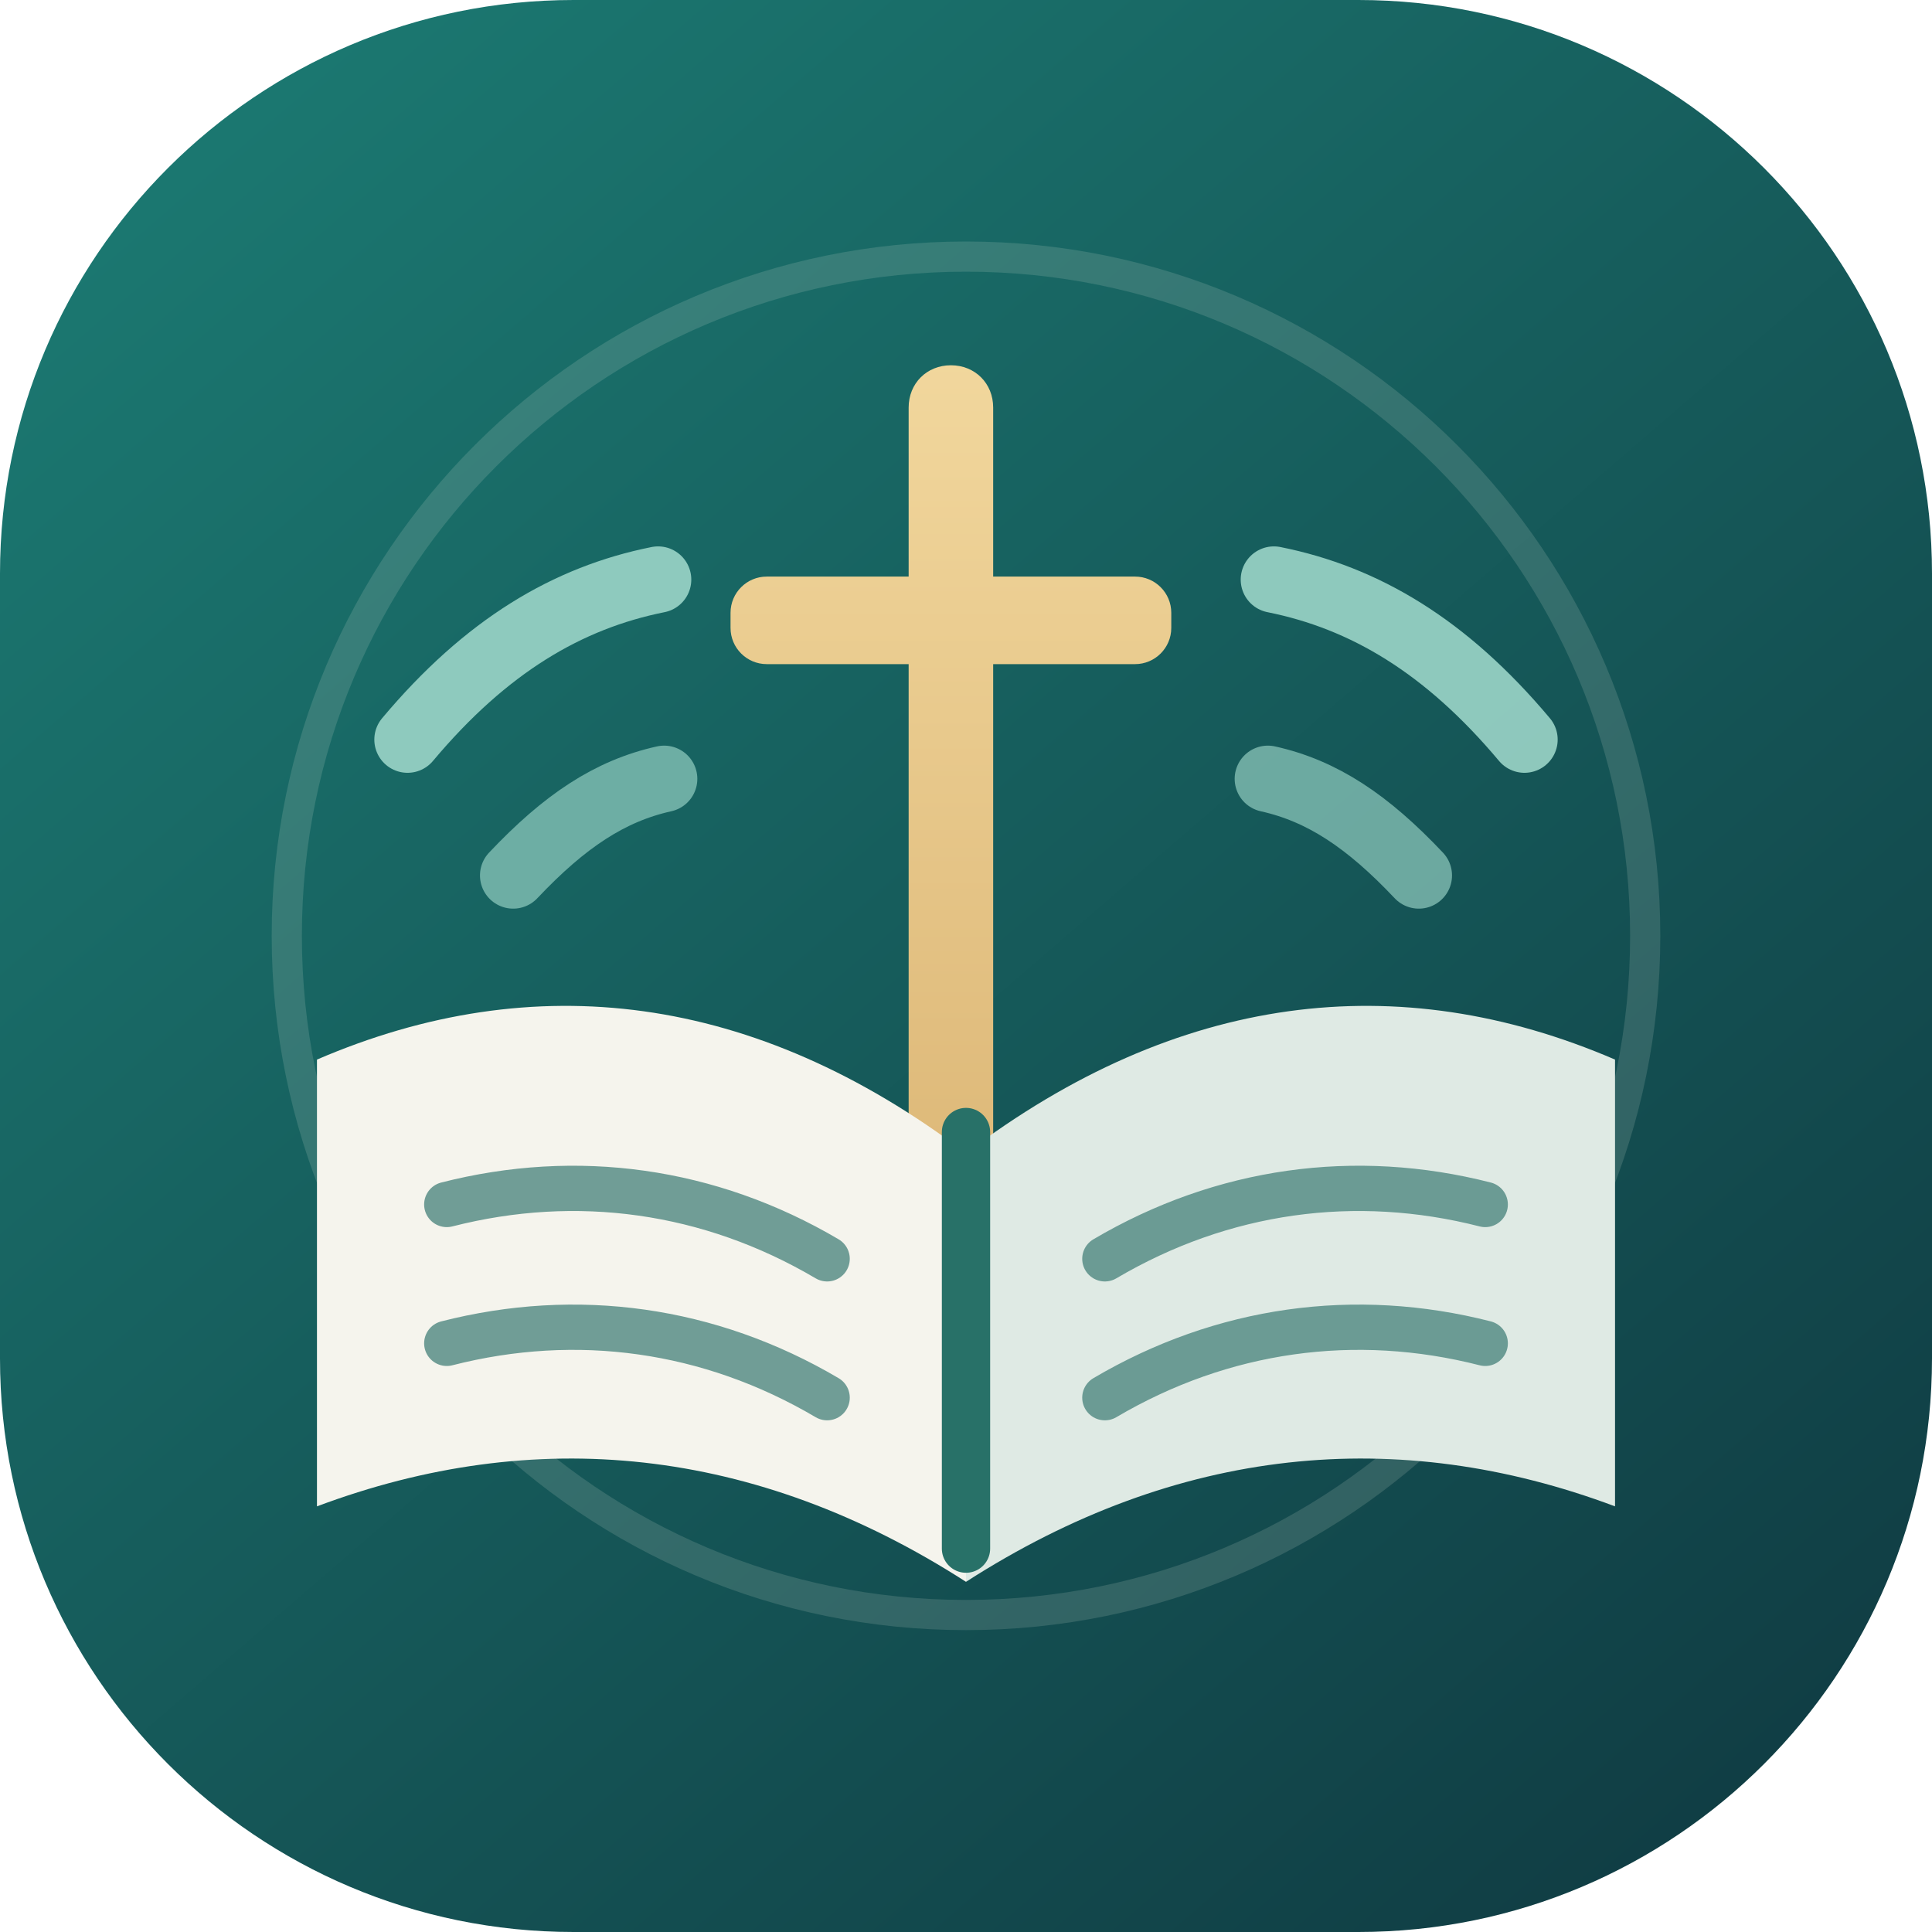
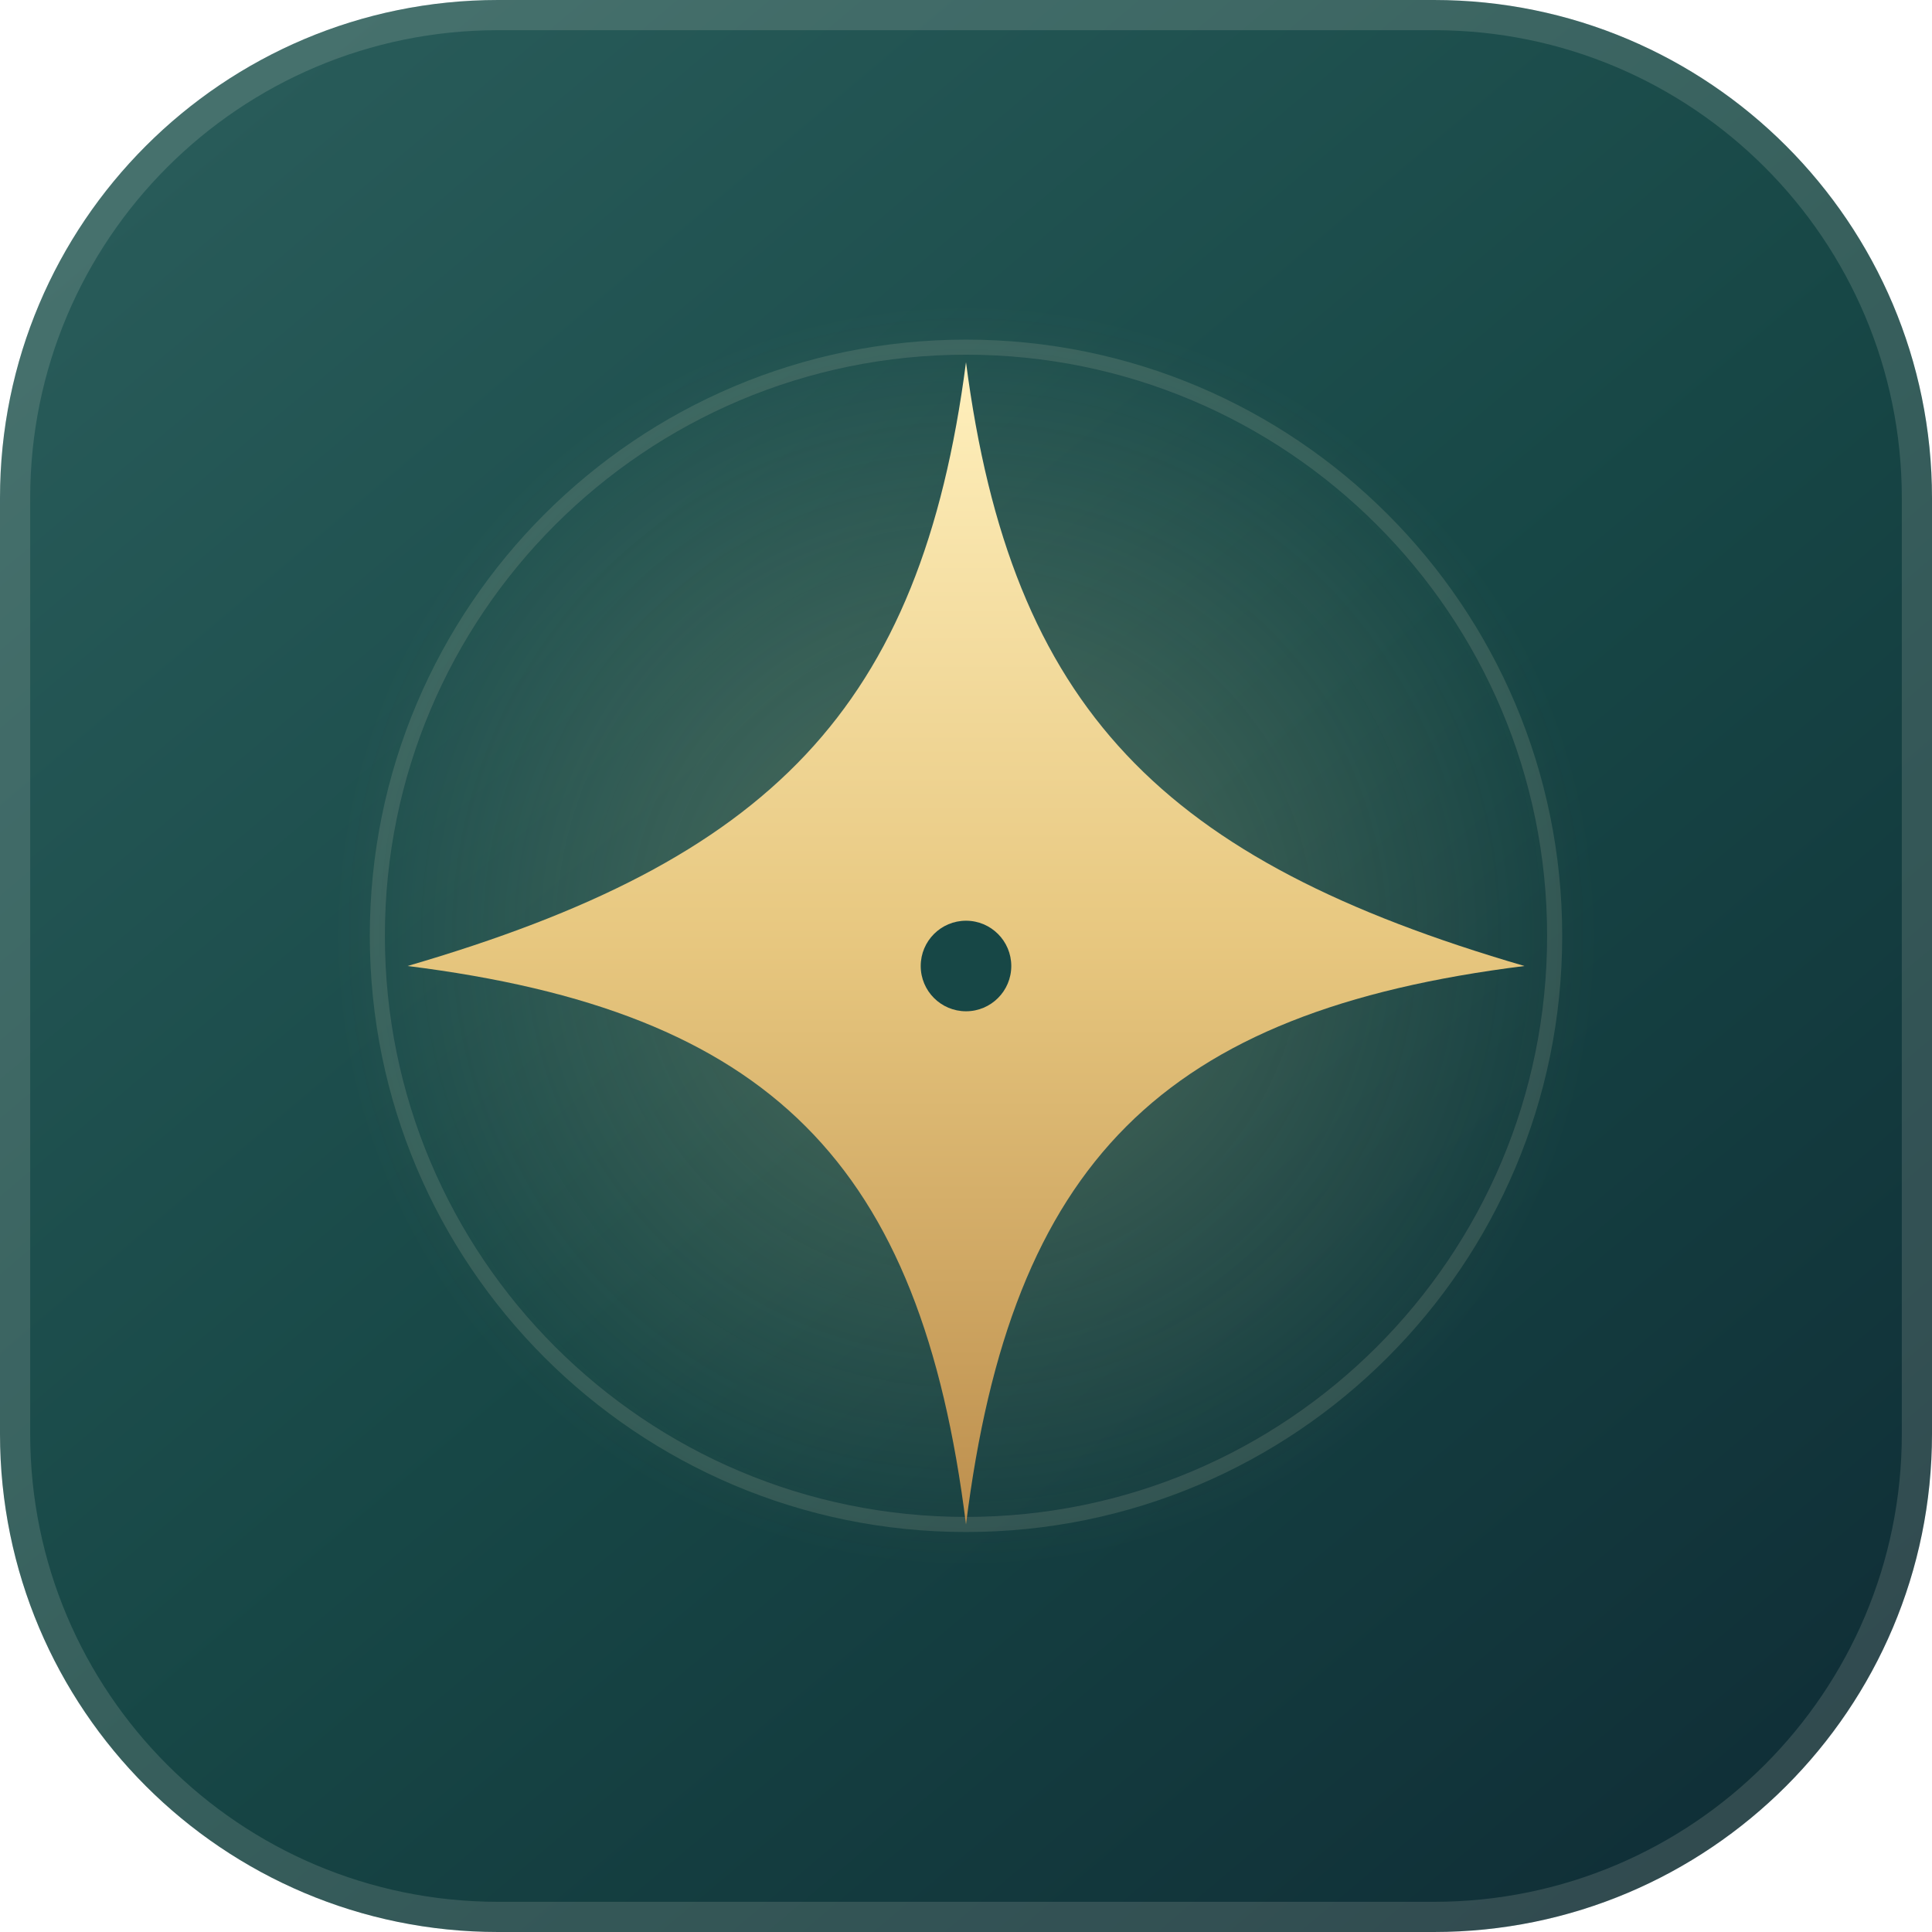
- <svg xmlns="http://www.w3.org/2000/svg" viewBox="0 0 64 64" fill="none">
+ <svg xmlns="http://www.w3.org/2000/svg" viewBox="0 0 128 128" fill="none">
  <defs>
-     <linearGradient id="sf-bg" x1="8" y1="4" x2="58" y2="62" gradientUnits="userSpaceOnUse">
-       <stop stop-color="#1b7770" />
-       <stop offset="1" stop-color="#103c43" />
+     <linearGradient id="sf-bg" x1="14" y1="8" x2="112" y2="124" gradientUnits="userSpaceOnUse">
+       <stop stop-color="#285b59" />
+       <stop offset=".52" stop-color="#174746" />
+       <stop offset="1" stop-color="#102f37" />
    </linearGradient>
-     <linearGradient id="sf-gold" x1="32" y1="11" x2="32" y2="52" gradientUnits="userSpaceOnUse">
-       <stop stop-color="#f2d89e" />
-       <stop offset="1" stop-color="#d4aa67" />
+     <linearGradient id="sf-star" x1="64" y1="24" x2="64" y2="101" gradientUnits="userSpaceOnUse">
+       <stop stop-color="#fff0bd" />
+       <stop offset=".5" stop-color="#e7c77f" />
+       <stop offset="1" stop-color="#bd8f4e" />
    </linearGradient>
+     <radialGradient id="sf-glow" cx="0" cy="0" r="1" gradientTransform="matrix(0 42 -42 0 64 62)" gradientUnits="userSpaceOnUse">
+       <stop stop-color="#f8dfa1" stop-opacity=".24" />
+       <stop offset="1" stop-color="#f8dfa1" stop-opacity="0" />
+     </radialGradient>
  </defs>
-   <rect width="64" height="64" rx="19" fill="url(#sf-bg)" />
-   <circle cx="32" cy="31" r="22.5" stroke="#f4f2e9" stroke-opacity=".14" />
-   <path d="M13.5 24.5c2.6-3.1 5.3-4.7 8.3-5.3M50.5 24.5c-2.6-3.1-5.3-4.7-8.3-5.3" stroke="#9bd5c8" stroke-linecap="round" stroke-width="2.2" opacity=".9" />
-   <path d="M17 29c1.7-1.8 3.2-2.8 5-3.2M47 29c-1.7-1.8-3.2-2.8-5-3.2" stroke="#9bd5c8" stroke-linecap="round" stroke-width="2.2" opacity=".65" />
-   <path d="M30.1 13.5c0-.8.6-1.4 1.4-1.4s1.4.6 1.4 1.4v27.3h-2.8V13.5Z" fill="url(#sf-gold)" />
-   <rect x="24.2" y="19.1" width="14.6" height="2.9" rx="1.2" fill="url(#sf-gold)" />
-   <path d="M10.5 35.1c7.2-3.1 14.5-2.2 21.5 3.1v14.2c-7-4.5-14.3-5.2-21.5-2.5V35.1Z" fill="#f5f4ed" />
-   <path d="M53.5 35.1c-7.2-3.1-14.5-2.2-21.5 3.1v14.2c7-4.5 14.3-5.2 21.5-2.5V35.1Z" fill="#dfeae4" />
-   <path d="M14.8 39.9c4.3-1.1 8.7-.5 12.6 1.8m-12.6 2.8c4.3-1.1 8.7-.5 12.6 1.8m21.8-6.4c-4.3-1.1-8.7-.5-12.6 1.8m12.6 2.8c-4.3-1.1-8.7-.5-12.6 1.8" stroke="#448079" stroke-linecap="round" stroke-width="1.5" opacity=".75" />
-   <path d="M32 37.5v13.8" stroke="#287168" stroke-linecap="round" stroke-width="1.6" />
+   <rect width="128" height="128" rx="33" fill="url(#sf-bg)" />
+   <rect x="1" y="1" width="126" height="126" rx="32" stroke="#fff9e9" stroke-opacity=".14" stroke-width="2" />
+   <circle cx="64" cy="62" r="42" fill="url(#sf-glow)" />
+   <circle cx="64" cy="62" r="39" stroke="#fff2d1" stroke-opacity=".12" />
+   <path d="M64 24c3 23 13 33 37 40-24 3-34 13-37 37-3-24-13-34-37-37 24-7 34-17 37-40Z" fill="url(#sf-star)" />
+   <circle cx="64" cy="64" r="3" fill="#174746" />
</svg>
